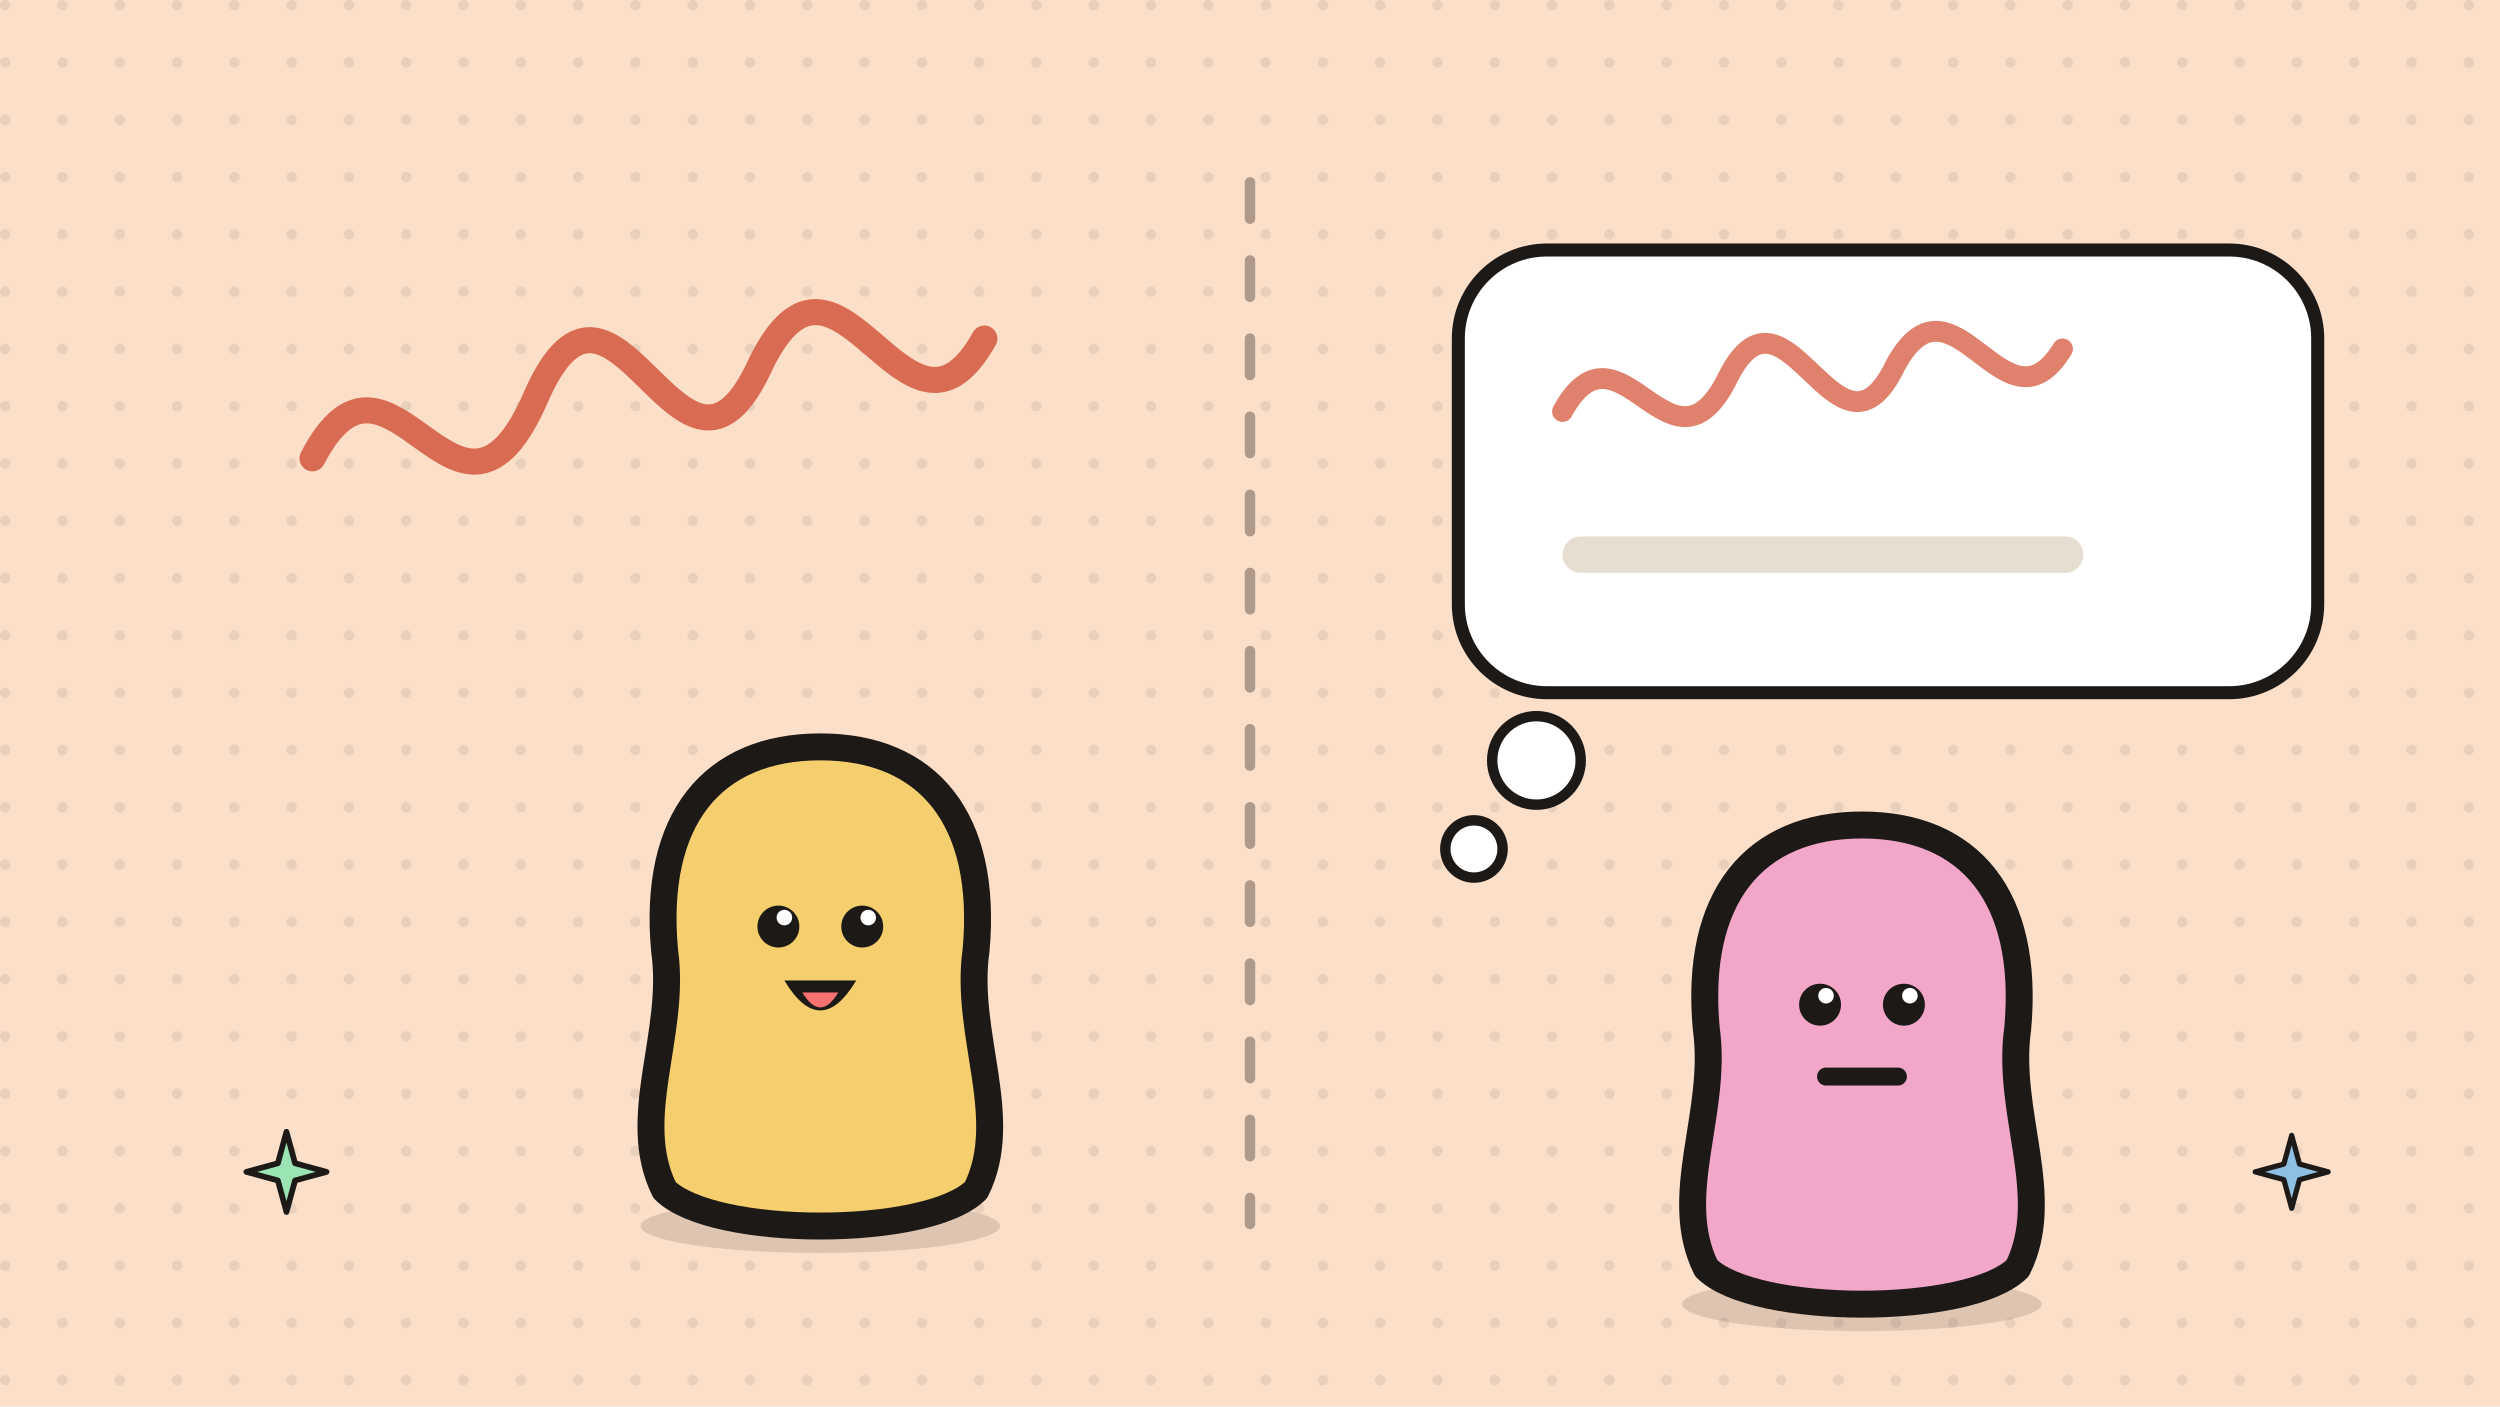
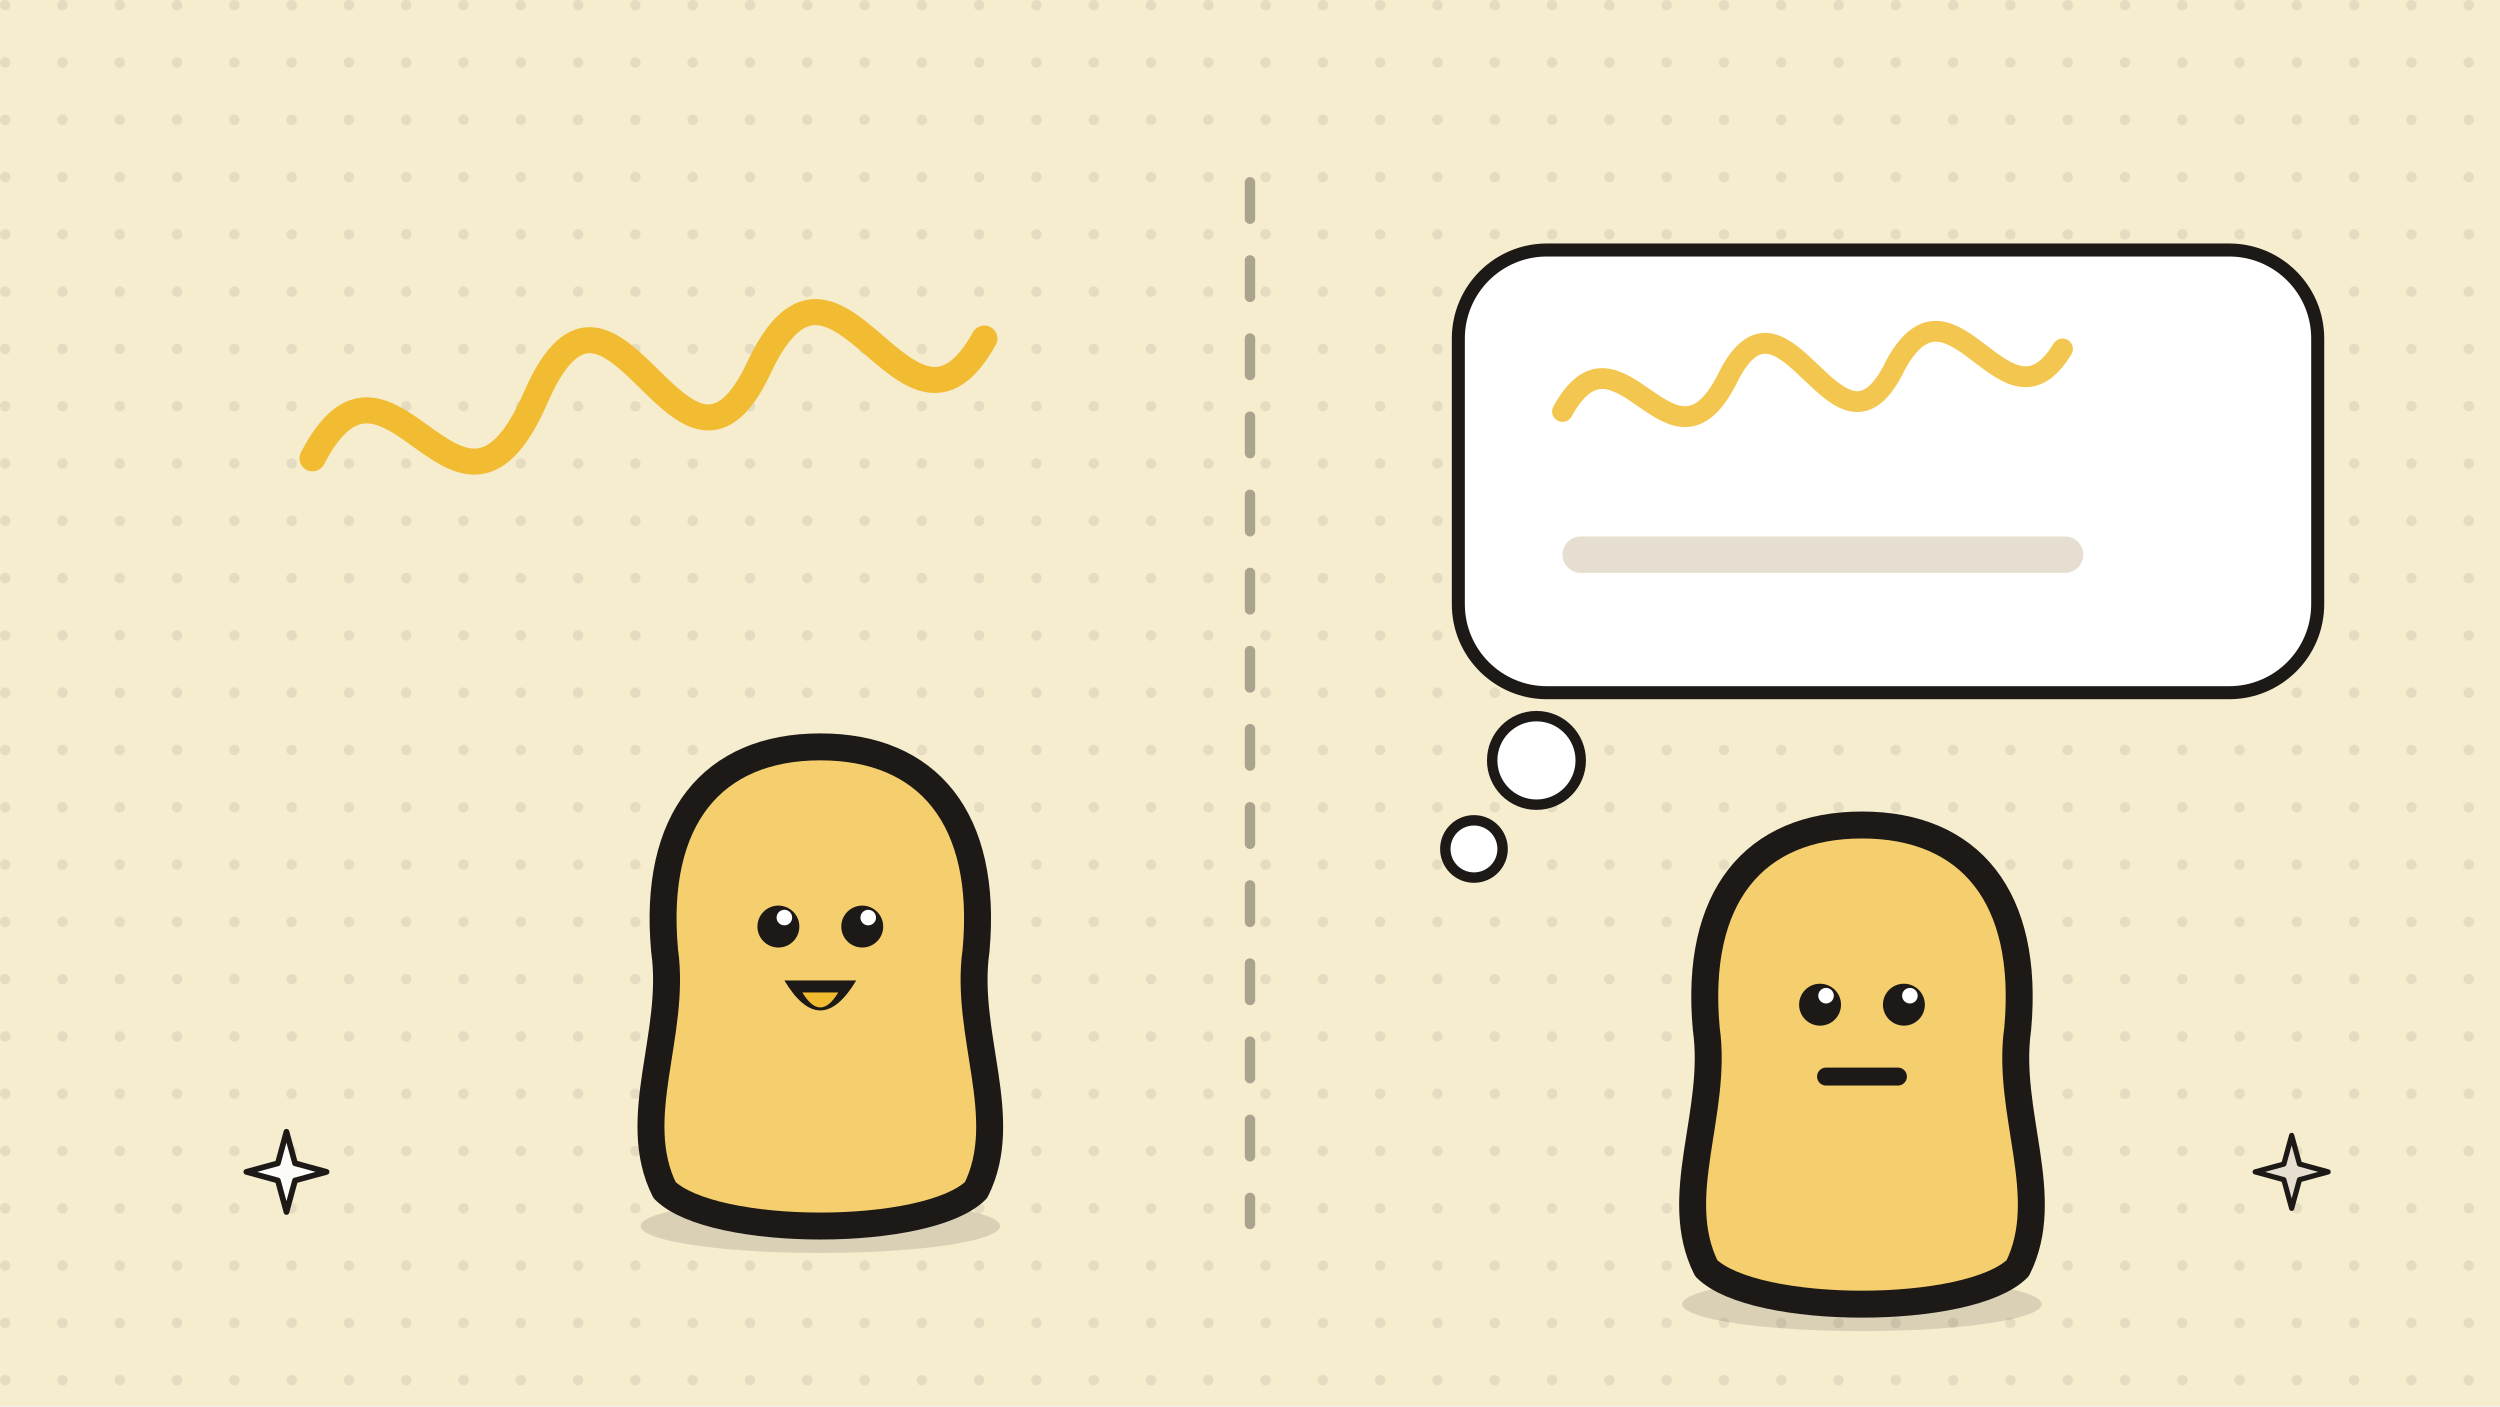
<svg xmlns="http://www.w3.org/2000/svg" viewBox="0 0 960 540" role="img" aria-label="Two characters with the same scribble of activity, one loud and visible above, one quiet inside a thought bubble">
  <defs>
    <pattern id="dots" width="22" height="22" patternUnits="userSpaceOnUse">
      <circle cx="2" cy="2" r="2" fill="#1c1917" opacity=".08" />
    </pattern>
  </defs>
-   <rect width="960" height="540" fill="#fbdfc9" />
+   <rect width="960" height="540" fill="#f6ecce" />
  <rect width="960" height="540" fill="url(#dots)" />
  <line x1="480" y1="70" x2="480" y2="470" stroke="#1c1917" stroke-width="4" stroke-linecap="round" stroke-dasharray="14 16" opacity=".35" />
-   <path d="M120 176 C150 118, 176 222, 206 152 C236 84, 262 206, 292 140 C322 78, 348 184, 378 130" fill="none" stroke="#d96b52" stroke-width="10" stroke-linecap="round" stroke-linejoin="round" />
+   <path d="M120 176 C150 118, 176 222, 206 152 C236 84, 262 206, 292 140 C322 78, 348 184, 378 130" fill="none" stroke="#f1bc31" stroke-width="10" stroke-linecap="round" stroke-linejoin="round" />
  <g transform="translate(200.0 250.0) scale(2.3)">
    <ellipse cx="50" cy="96" rx="30" ry="4.5" fill="#000" opacity=".12" />
    <path d="M50 16 C68 16, 78 28, 76 50 C74 64, 82 78, 76 90 C68 98, 32 98, 24 90 C18 78, 26 64, 24 50 C22 28, 32 16, 50 16 Z" fill="#f5cf6d" stroke="#1c1917" stroke-width="4.5" stroke-linejoin="round" />
    <circle cx="43" cy="46" r="3.5" fill="#1c1917" />
    <circle cx="57" cy="46" r="3.5" fill="#1c1917" />
    <circle cx="44" cy="44.5" r="1.3" fill="#fff" />
    <circle cx="58" cy="44.5" r="1.3" fill="#fff" />
    <path d="M44 55 Q50 65 56 55 Z" fill="#1c1917" />
-     <path d="M47 57 Q50 62 53 57 Z" fill="#f87171" />
+     <path d="M47 57 Q50 62 53 57 Z" fill="#f1bc31" />
  </g>
  <g transform="translate(560 96)">
    <rect width="330" height="170" rx="34" fill="#fff" stroke="#1c1917" stroke-width="5" />
-     <path d="M40 62 C62 22, 82 94, 104 48 C126 6, 146 90, 168 44 C190 4, 210 74, 232 38" fill="none" stroke="#d96b52" stroke-width="8" stroke-linecap="round" stroke-linejoin="round" opacity=".85" />
+     <path d="M40 62 C62 22, 82 94, 104 48 C126 6, 146 90, 168 44 C190 4, 210 74, 232 38" fill="none" stroke="#f1bc31" stroke-width="8" stroke-linecap="round" stroke-linejoin="round" opacity=".85" />
    <rect x="40" y="110" width="200" height="14" rx="7" fill="#e6dfd1" />
  </g>
  <circle cx="590" cy="292" r="17" fill="#fff" stroke="#1c1917" stroke-width="4" />
  <circle cx="566" cy="326" r="11" fill="#fff" stroke="#1c1917" stroke-width="4" />
  <g transform="translate(600.0 280.0) scale(2.3)">
    <ellipse cx="50" cy="96" rx="30" ry="4.5" fill="#000" opacity=".12" />
-     <path d="M50 16 C68 16, 78 28, 76 50 C74 64, 82 78, 76 90 C68 98, 32 98, 24 90 C18 78, 26 64, 24 50 C22 28, 32 16, 50 16 Z" fill="#f2a7c8" stroke="#1c1917" stroke-width="4.5" stroke-linejoin="round" />
+     <path d="M50 16 C68 16, 78 28, 76 50 C74 64, 82 78, 76 90 C68 98, 32 98, 24 90 C18 78, 26 64, 24 50 C22 28, 32 16, 50 16 Z" fill="#f5cf6d" stroke="#1c1917" stroke-width="4.5" stroke-linejoin="round" />
    <circle cx="43" cy="46" r="3.5" fill="#1c1917" />
    <circle cx="57" cy="46" r="3.5" fill="#1c1917" />
    <circle cx="44" cy="44.5" r="1.3" fill="#fff" />
    <circle cx="58" cy="44.5" r="1.3" fill="#fff" />
    <path d="M44 58 h12" stroke="#1c1917" stroke-width="3" stroke-linecap="round" />
  </g>
-   <path transform="translate(110 450) scale(1.1)" d="M0 -14 L3 -3 L14 0 L3 3 L0 14 L-3 3 L-14 0 L-3 -3 Z" fill="#9be5b5" stroke="#1c1917" stroke-width="2" stroke-linejoin="round" />
-   <path transform="translate(880 450) scale(1)" d="M0 -14 L3 -3 L14 0 L3 3 L0 14 L-3 3 L-14 0 L-3 -3 Z" fill="#8fbfe3" stroke="#1c1917" stroke-width="2" stroke-linejoin="round" />
+   <path transform="translate(110 450) scale(1.1)" d="M0 -14 L3 -3 L14 0 L3 3 L0 14 L-3 3 L-14 0 L-3 -3 Z" fill="#fdfbf7" stroke="#1c1917" stroke-width="2" stroke-linejoin="round" />
+   <path transform="translate(880 450) scale(1)" d="M0 -14 L3 -3 L14 0 L3 3 L0 14 L-3 3 L-14 0 L-3 -3 Z" fill="#e6dfd1" stroke="#1c1917" stroke-width="2" stroke-linejoin="round" />
</svg>
